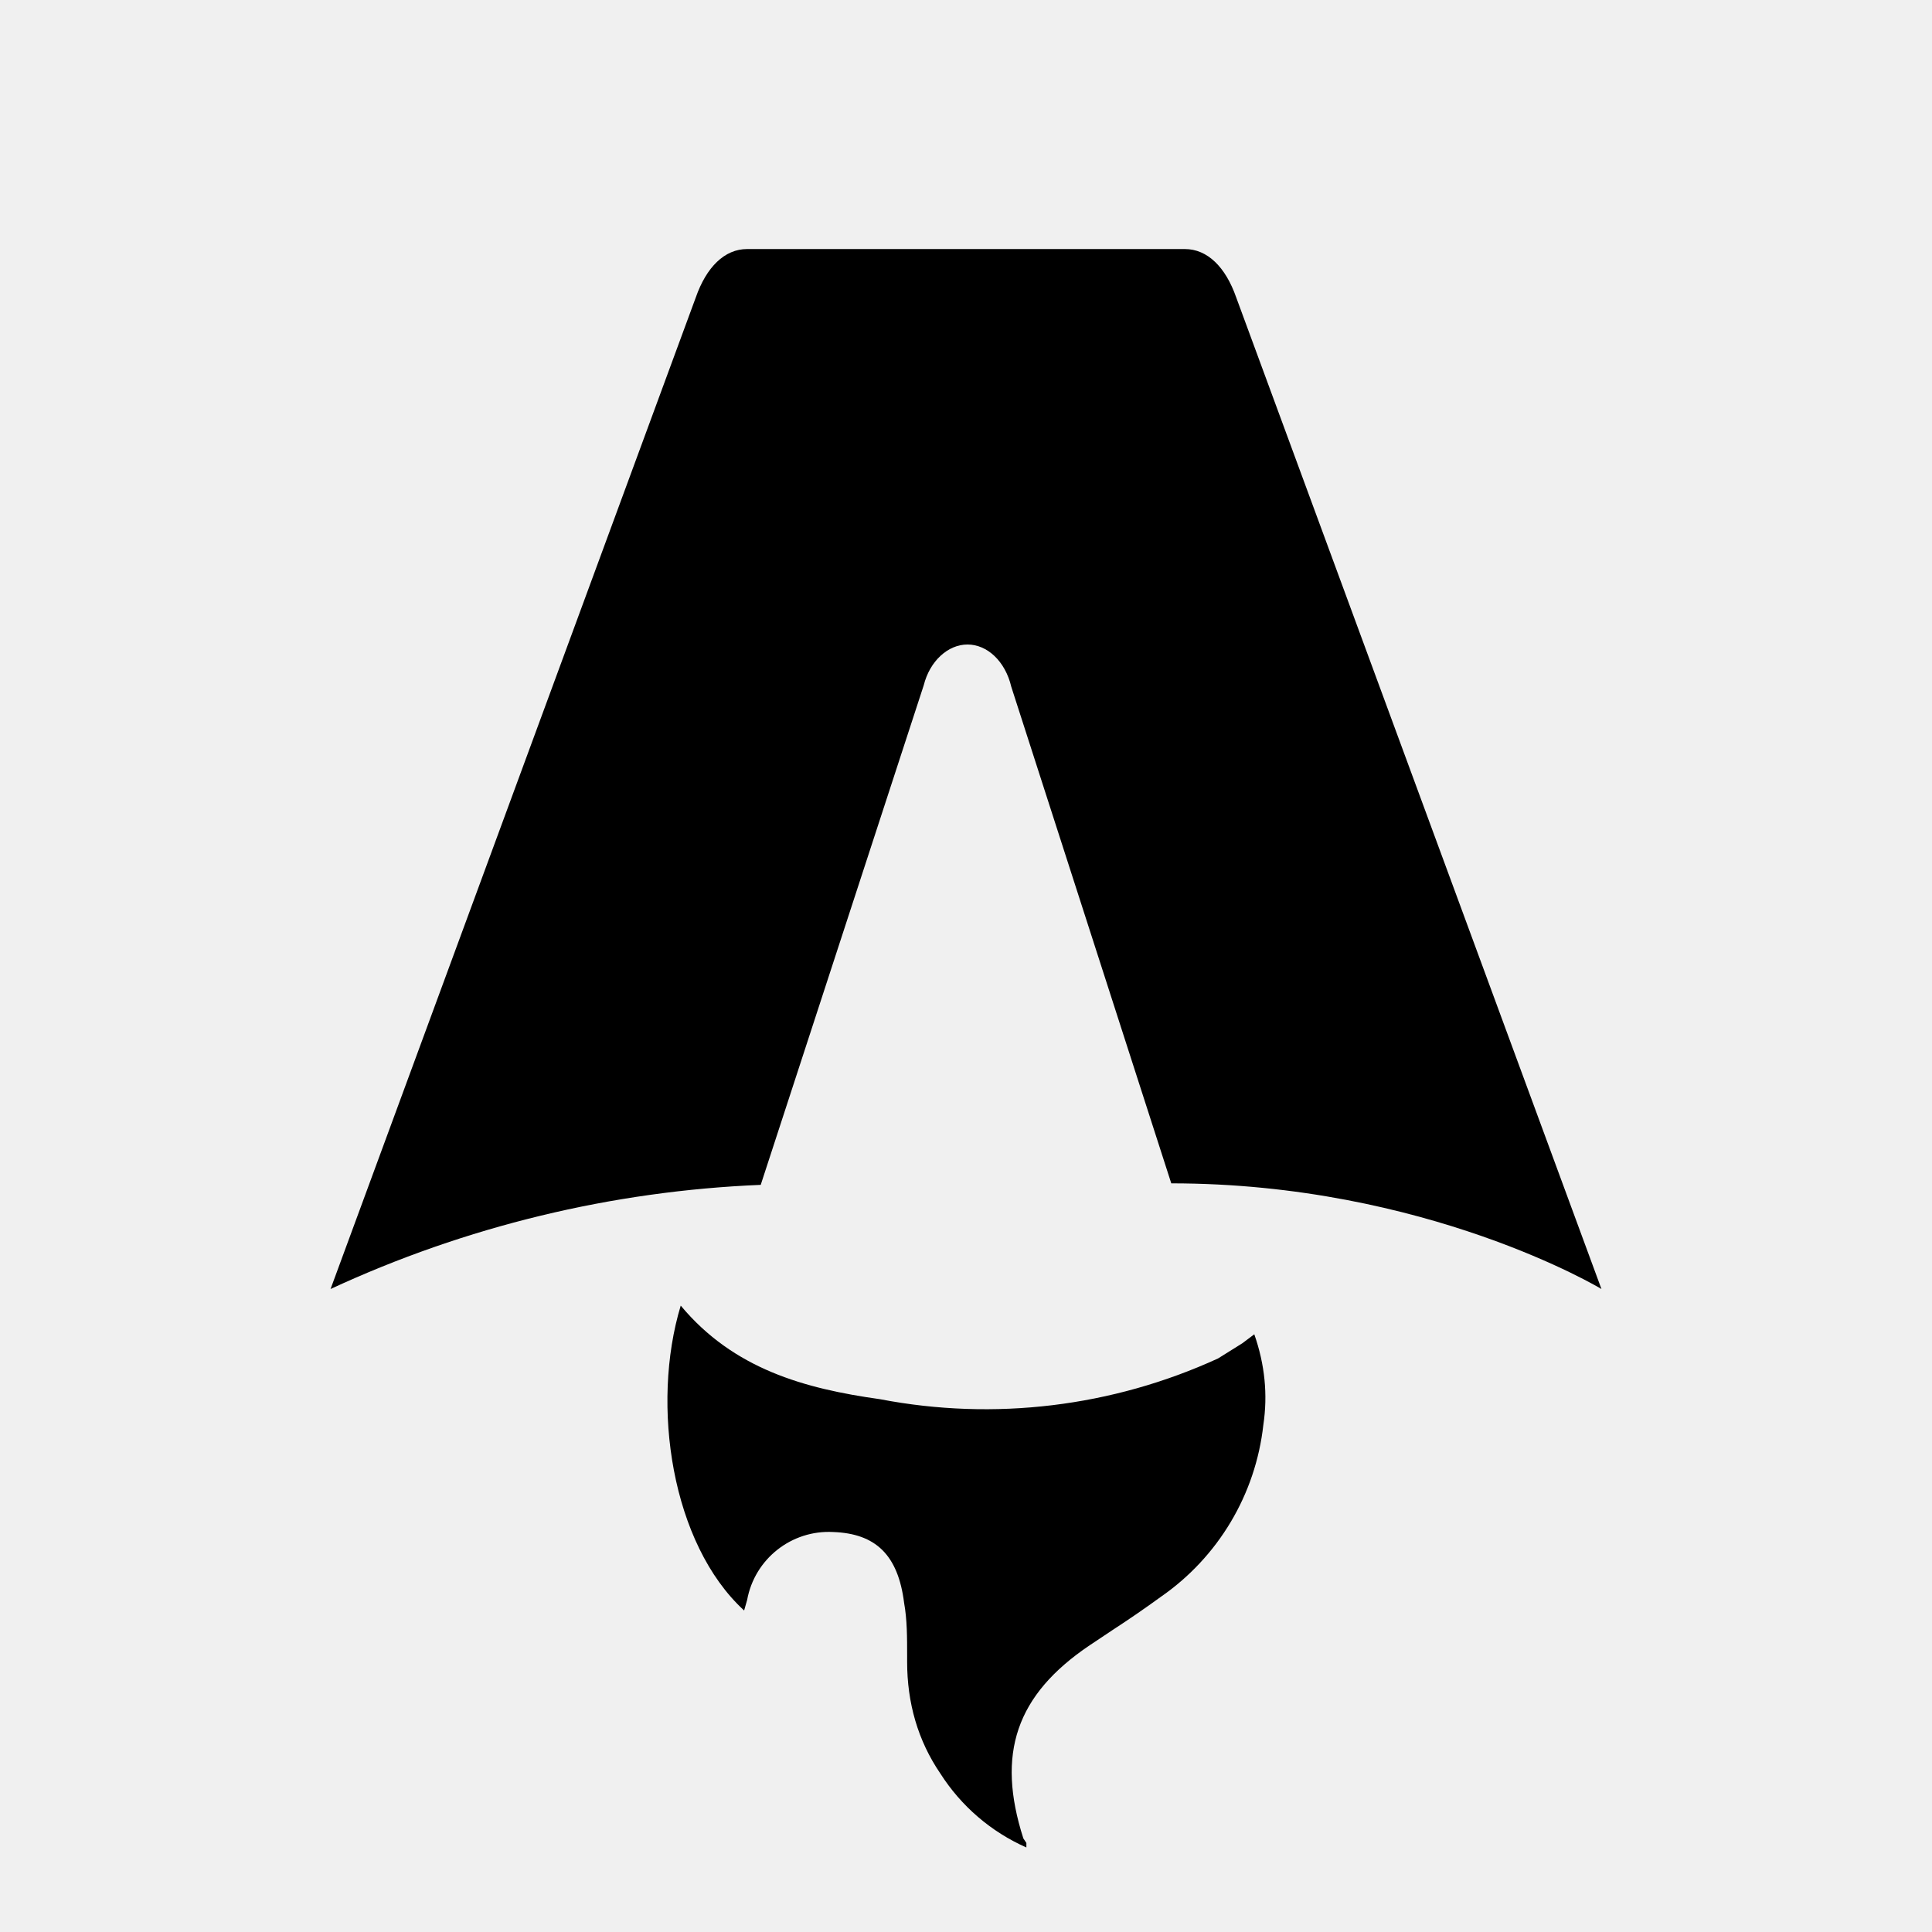
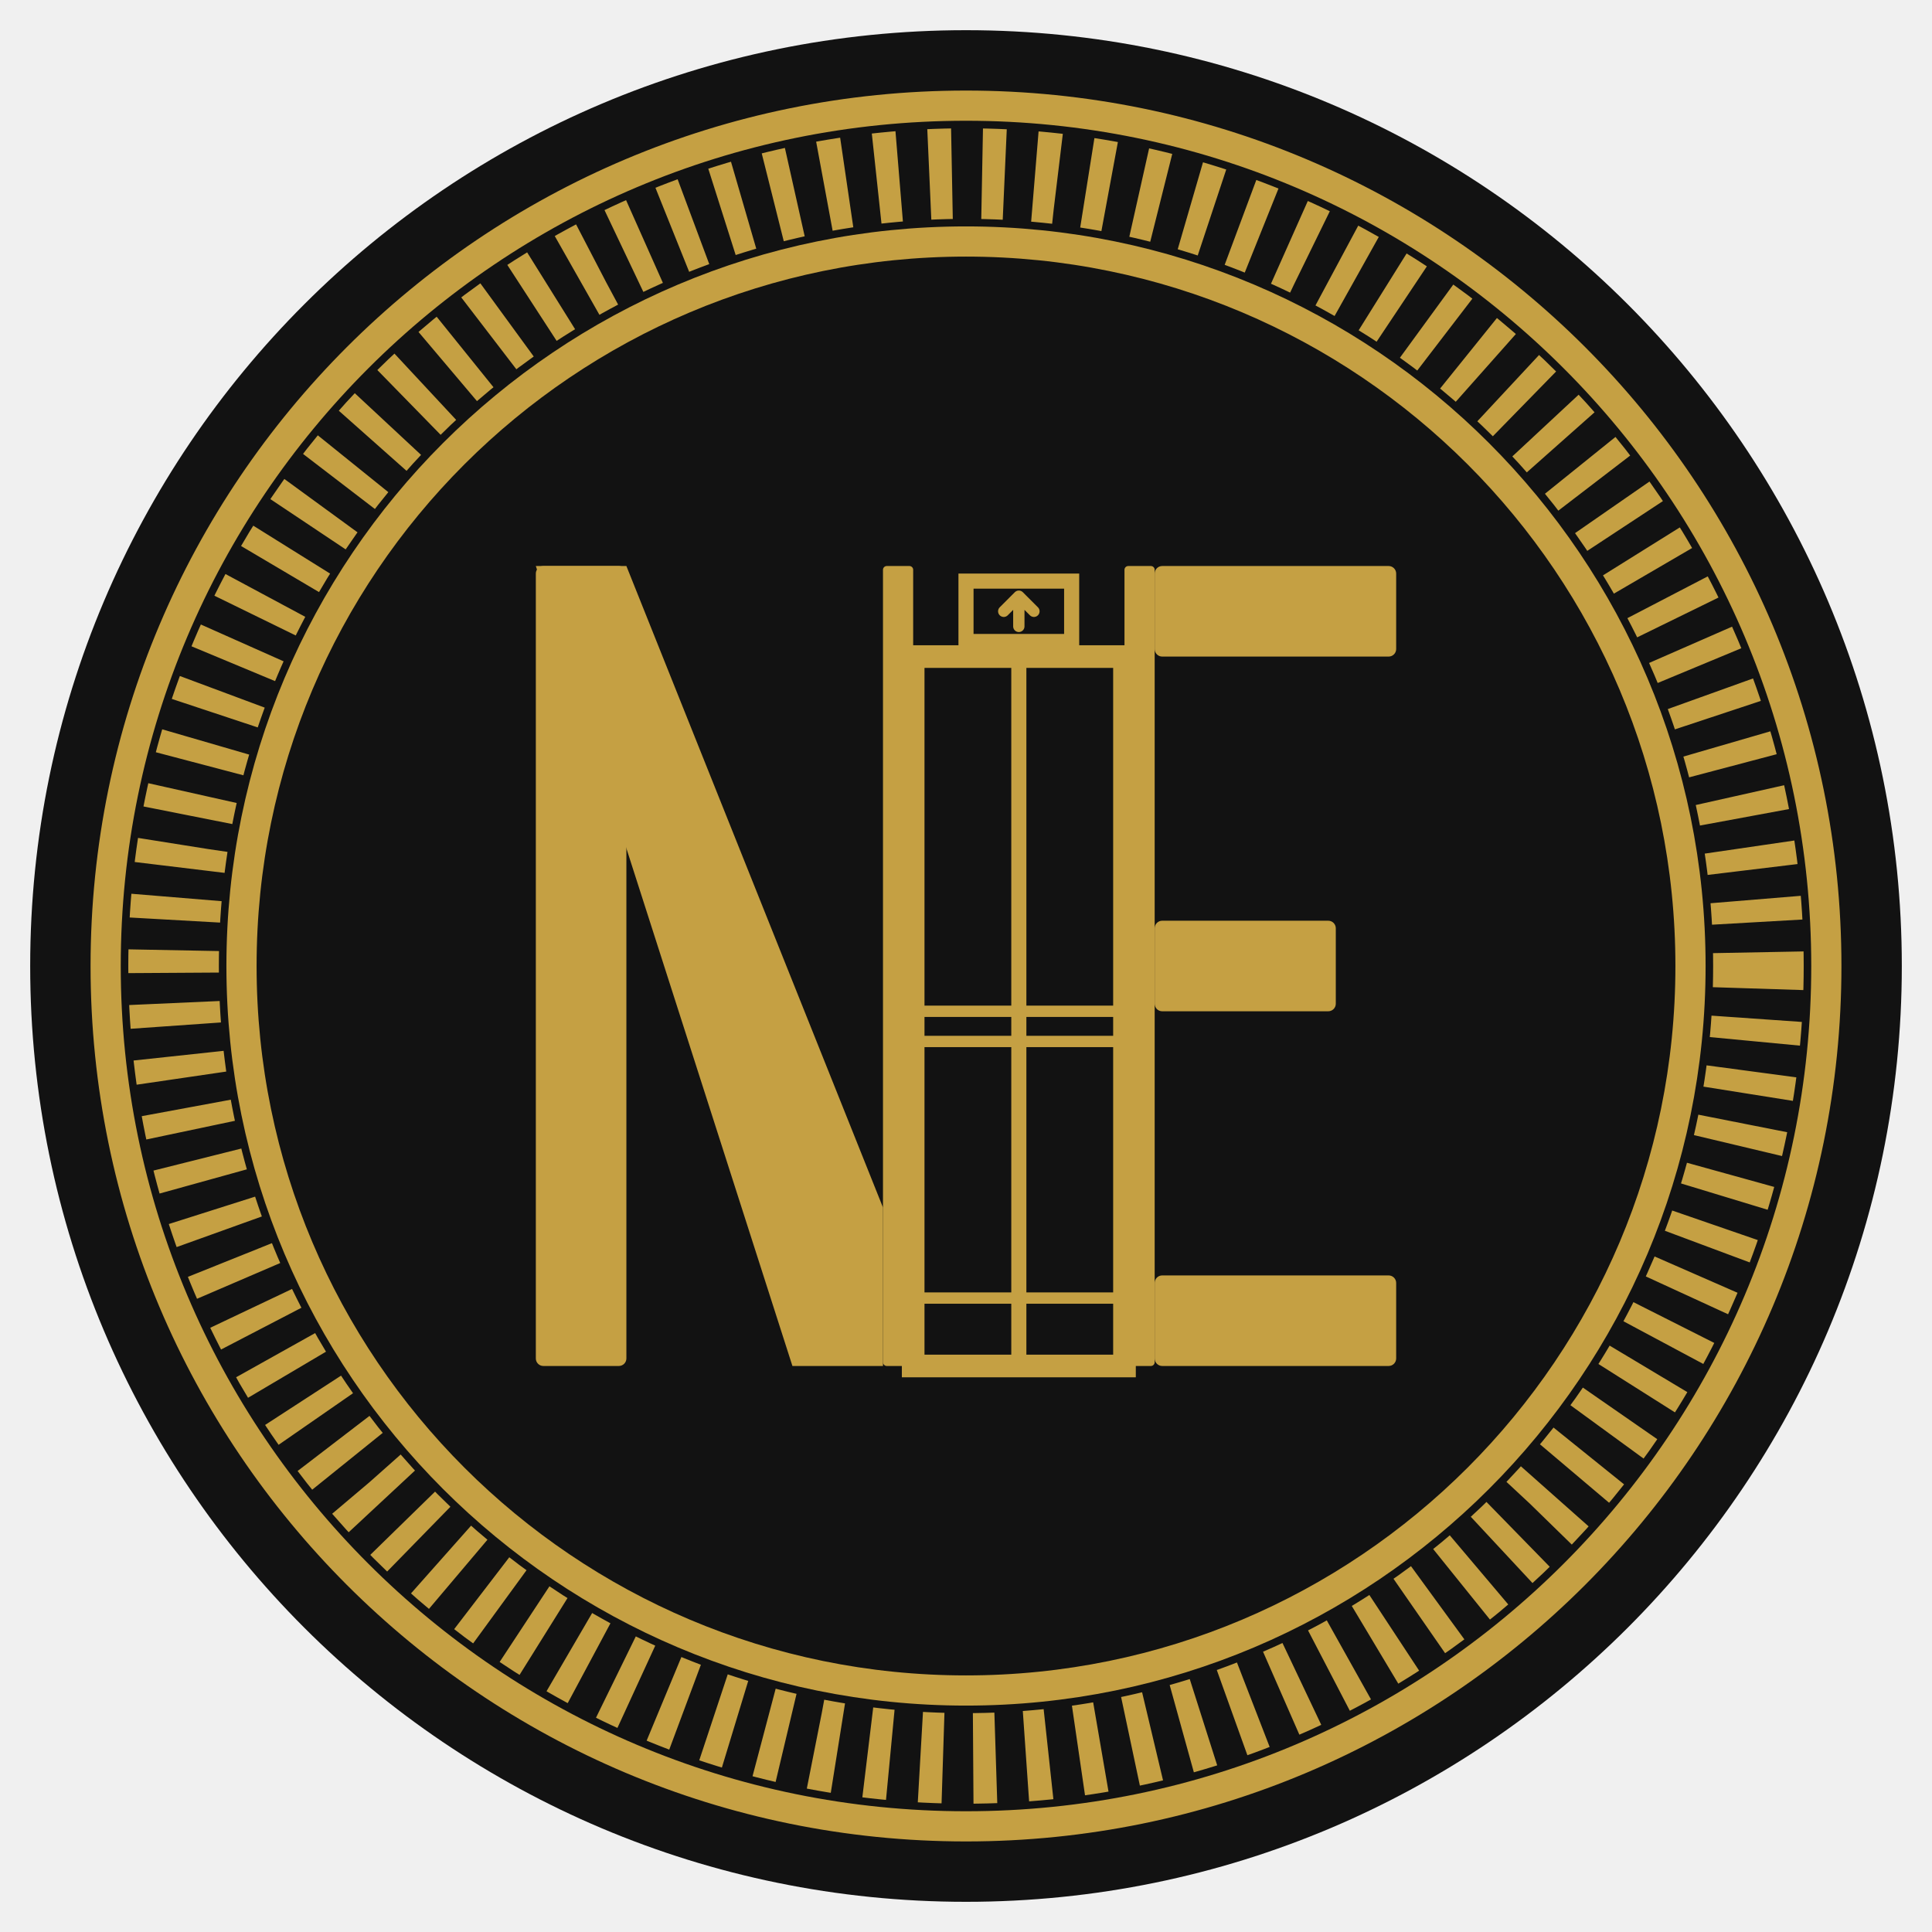
- <svg xmlns="http://www.w3.org/2000/svg" fill="none" viewBox="0 0 128 128">
-   <path d="M50.4 78.5a75.1 75.1 0 0 0-28.5 6.9l24.2-65.7c.7-2 1.9-3.2 3.4-3.2h29c1.5 0 2.7 1.2 3.4 3.2l24.2 65.7s-11.6-7-28.5-7L67 45.5c-.4-1.7-1.6-2.8-2.9-2.8-1.3 0-2.5 1.1-2.9 2.7L50.4 78.5Zm-1.1 28.2Zm-4.2-20.2c-2 6.6-.6 15.8 4.2 20.2a17.5 17.5 0 0 1 .2-.7 5.5 5.5 0 0 1 5.7-4.5c2.8.1 4.3 1.5 4.7 4.7.2 1.1.2 2.3.2 3.5v.4c0 2.7.7 5.2 2.2 7.4a13 13 0 0 0 5.7 4.9v-.3l-.2-.3c-1.8-5.6-.5-9.5 4.4-12.8l1.5-1a73 73 0 0 0 3.2-2.2 16 16 0 0 0 6.8-11.4c.3-2 .1-4-.6-6l-.8.6-1.6 1a37 37 0 0 1-22.4 2.7c-5-.7-9.7-2-13.2-6.2Z" />
-   <style>
-         path { fill: #000; }
-         @media (prefers-color-scheme: dark) {
-             path { fill: #FFF; }
-         }
-     </style>
+ <svg xmlns="http://www.w3.org/2000/svg" viewBox="0 0 256 256" width="100%" height="100%">
+   <circle cx="128" cy="128" r="124" fill="#121212" />
+   <circle cx="128" cy="128" r="114" stroke="#C5A043" stroke-width="4" fill="none" />
+   <circle cx="128" cy="128" r="105" stroke="#C5A043" stroke-width="12" stroke-dasharray="3 4" fill="none" />
+   <circle cx="128" cy="128" r="96" stroke="#C5A043" stroke-width="4" fill="none" />
+   <g fill="#C5A043">
+     <rect x="71" y="75" width="12" height="106" rx="1" />
+     <polygon points="71,75 83,75 117,160 117,181 105,181" />
+     <rect x="117" y="75" width="4" height="106" rx="0.5" />
+     <rect x="149" y="75" width="4" height="106" rx="0.5" />
+     <rect x="153" y="75" width="32" height="12" rx="1" />
+     <rect x="153" y="122" width="24" height="12" rx="1" />
+     <rect x="153" y="169" width="32" height="12" rx="1" />
+   </g>
+   <rect x="121" y="87" width="28" height="94" stroke="#C5A043" stroke-width="3" fill="none" />
+   <line x1="135" y1="87" x2="135" y2="181" stroke="#C5A043" stroke-width="2" />
+   <rect x="128" y="77" width="14" height="8" stroke="#C5A043" stroke-width="2" fill="none" />
+   <path d="M135 83 L135 79 L133 81 M135 79 L137 81" stroke="#C5A043" stroke-width="1.5" stroke-linecap="round" stroke-linejoin="round" fill="none" />
+   <line x1="121" y1="134" x2="149" y2="134" stroke="#C5A043" stroke-width="1.5" />
+   <line x1="121" y1="138" x2="149" y2="138" stroke="#C5A043" stroke-width="1.5" />
+   <line x1="121" y1="172" x2="149" y2="172" stroke="#C5A043" stroke-width="1.5" />
</svg>
